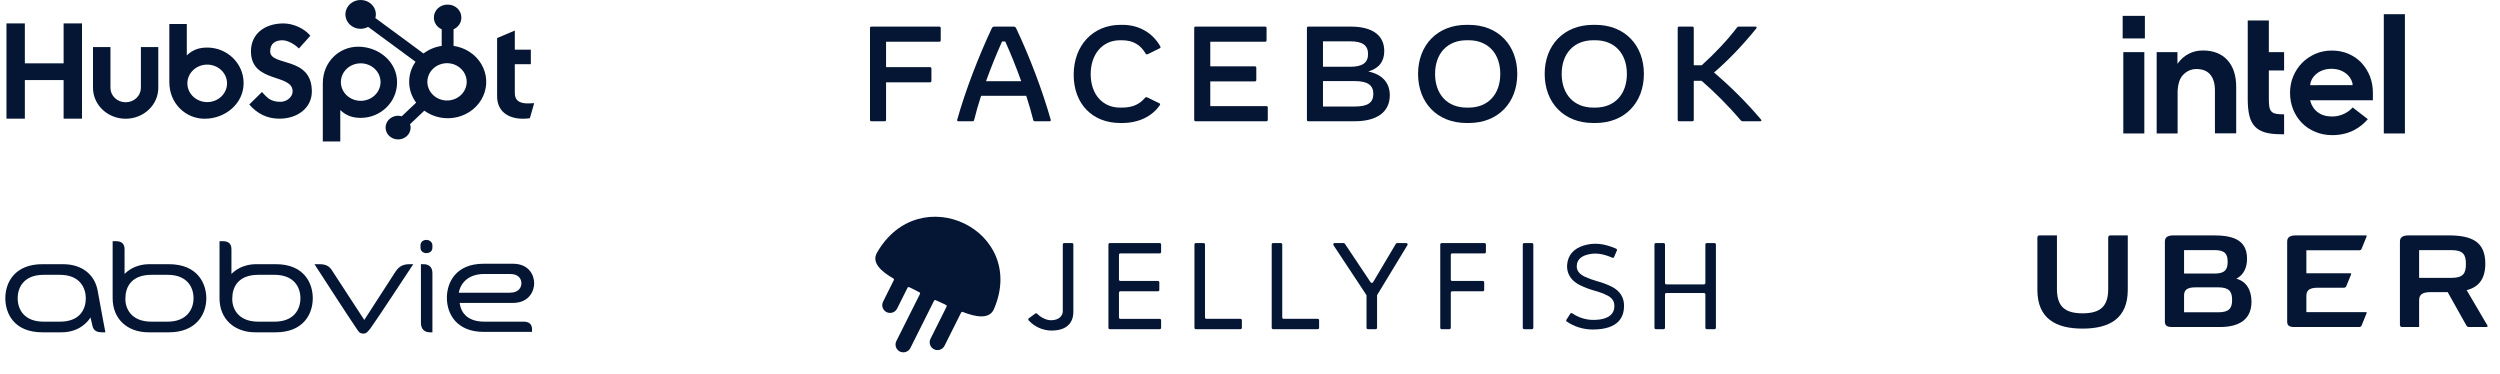
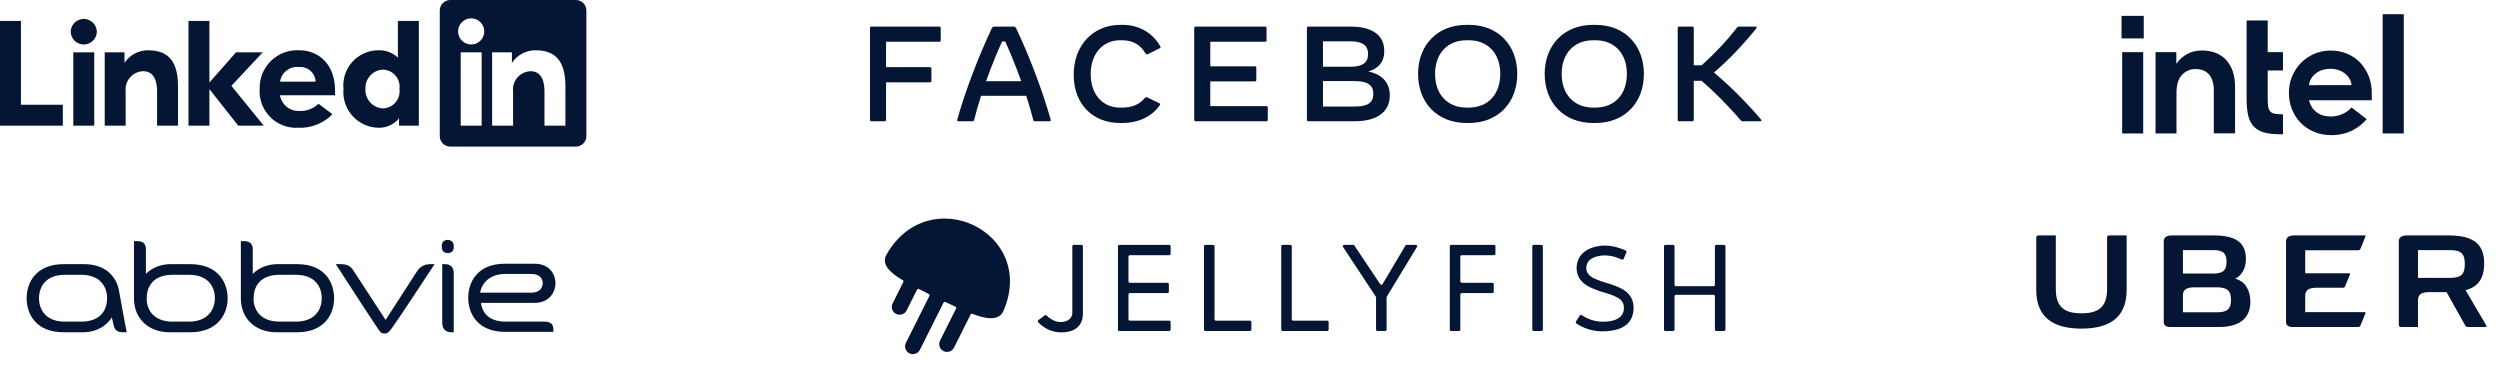
<svg xmlns="http://www.w3.org/2000/svg" fill="none" height="70" viewBox="0 0 469 70" width="469">
  <g fill="#041633">
    <g clip-rule="evenodd" fill-rule="evenodd">
      <path d="m176.481 5.243v2.334c0 .152-.102.254-.254.254h-10.002v4.769h8.256c.151 0 .253.102.253.254v2.334c0 .152-.102.254-.253.254h-8.256v7.053c0 .152-.101.254-.253.254h-2.507c-.152 0-.253-.101-.253-.254v-17.251c0-.152.101-.254.253-.254h12.762c.152 0 .254.102.254.254z" />
      <path d="m191.585 15.238c-.924-2.562-1.949-5.125-3.001-7.459h-.594c-1.051 2.334-2.09 4.896-3.014 7.459zm5.305 7.509h-2.76c-.152 0-.253-.076-.291-.228-.367-1.459-.81-2.993-1.317-4.541h-8.47c-.506 1.548-.95 3.082-1.304 4.541-.038.152-.14.228-.291.228h-2.659c-.178 0-.279-.101-.228-.279 1.595-5.657 4.026-11.898 6.482-17.149.114-.241.254-.33.494-.33h3.596c.24 0 .38.088.494.33 2.481 5.238 4.874 11.492 6.482 17.149.051.177-.051.279-.228.279z" />
      <path d="m201.422 14.021c0-5.505 3.621-9.361 8.787-9.361h.38c3.241 0 5.748 1.649 7.077 4.034.089.152.064.279-.088.355l-2.229 1.103c-.151.076-.342.076-.443-.114-.936-1.624-2.342-2.486-4.418-2.486h-.38c-3.254 0-5.495 2.588-5.495 6.342 0 3.767 2.203 6.291 5.495 6.291h.38c2.127 0 3.368-.723 4.317-1.827.127-.14.266-.165.418-.089l2.291 1.116c.089.051.127.114.127.177 0 .064-.025.115-.076.19-1.405 2.055-3.937 3.323-7.027 3.323h-.38c-5.254 0-8.736-3.615-8.736-9.056" />
-       <path d="m237.835 20.16v2.334c0 .152-.101.254-.253.254h-13.294c-.152 0-.254-.101-.254-.254v-17.251c0-.152.102-.254.254-.254h13.066c.152 0 .253.102.253.254v2.334c0 .152-.101.254-.253.254h-10.306v4.617h8.381c.152 0 .254.102.254.254v2.309c0 .152-.102.254-.254.254h-8.381v4.642h10.534c.152 0 .253.101.253.254" />
-       <path d="m257.636 17.61c0-1.649-1.088-2.397-3.481-2.397h-5.964v4.769h5.964c2.431 0 3.481-.71 3.481-2.372zm-4.33-9.856h-5.115v4.769h5.115c2.292 0 3.343-.748 3.343-2.385 0-1.636-1.051-2.385-3.343-2.385zm7.42 10.122c0 3.108-2.38 4.871-6.584 4.871h-8.711c-.152 0-.253-.102-.253-.254v-17.251c0-.152.101-.254.253-.254h7.939c4.089 0 6.318 1.624 6.318 4.592 0 1.953-.988 3.234-2.988 3.831 2.81.596 4.026 2.283 4.026 4.465" />
+       <path d="m237.835 20.16v2.334c0 .152-.101.254-.253.254h-13.294c-.152 0-.254-.101-.254-.254v-17.251c0-.152.102-.254.254-.254h13.066c.152 0 .253.102.253.254v2.334c0 .152-.101.254-.253.254h-10.306v4.617h8.381c.152 0 .254.102.254.254v2.309c0 .152-.102.254-.254.254h-8.381v4.642h10.534c.152 0 .253.101.253.254z" />
+       <path d="m257.636 17.61c0-1.649-1.088-2.397-3.481-2.397h-5.964v4.769h5.964c2.431 0 3.481-.71 3.481-2.372zm-4.33-9.856h-5.115v4.769h5.115c2.292 0 3.343-.748 3.343-2.385 0-1.636-1.051-2.385-3.343-2.385zm7.42 10.122c0 3.108-2.38 4.871-6.584 4.871h-8.711c-.152 0-.253-.102-.253-.254v-17.251c0-.152.101-.254.253-.254h7.939c4.089 0 6.318 1.624 6.318 4.592 0 1.953-.988 3.234-2.988 3.831 2.81.596 4.026 2.283 4.026 4.465z" />
      <path d="m275.526 20.185c3.634 0 5.925-2.499 5.925-6.317 0-3.818-2.291-6.317-5.925-6.317h-.38c-3.634 0-5.925 2.499-5.925 6.317 0 3.818 2.291 6.317 5.925 6.317zm-9.496-6.317c0-5.353 3.545-9.209 9.116-9.209h.38c5.571 0 9.116 3.856 9.116 9.209 0 5.353-3.545 9.209-9.116 9.209h-.38c-5.571 0-9.116-3.856-9.116-9.209z" />
      <path d="m299.278 20.185c3.633 0 5.925-2.499 5.925-6.317 0-3.818-2.292-6.317-5.925-6.317h-.38c-3.634 0-5.926 2.499-5.926 6.317 0 3.818 2.292 6.317 5.926 6.317zm-9.496-6.317c0-5.353 3.545-9.209 9.116-9.209h.38c5.571 0 9.116 3.856 9.116 9.209 0 5.353-3.545 9.209-9.116 9.209h-.38c-5.571 0-9.116-3.856-9.116-9.209z" />
      <path d="m330.233 22.747h-3.266c-.216 0-.304-.051-.444-.215-2.291-2.702-5.001-5.391-7.305-7.37h-1.468v7.332c0 .152-.102.254-.254.254h-2.507c-.151 0-.253-.101-.253-.254v-17.251c0-.152.102-.254.253-.254h2.507c.152 0 .254.102.254.254v7.002h1.493c2.47-2.232 4.749-4.643 6.609-7.065.127-.165.228-.19.38-.19h3.09c.152 0 .228.076.228.178 0 .051-.026.114-.089.19-2.722 3.361-5.419 6.114-7.913 8.245 3.139 2.664 6.115 5.631 8.825 8.828.139.165.063.317-.14.317" />
    </g>
-     <path d="m302.537 53.873c-.907-.47-1.864-.84-2.854-1.102-.832-.227-1.643-.522-2.424-.884-1.044-.512-1.522-1.202-1.457-2.078.073-.981.661-1.629 1.791-1.98 1.439-.448 2.925-.31 4.675.435l.209.087c.031.013.064.02.097.021.034 0.0.067-.006.098-.019.03-.013.058-.032.081-.055.024-.024.042-.052.053-.082l.523-1.224c.027-.062.028-.132.002-.195-.025-.063-.075-.113-.138-.14l-.209-.09c-2.168-.922-4.048-1.081-5.918-.497s-2.936 1.829-3.071 3.587c-.086 1.163.261 2.777 2.47 3.871.869.414 1.772.754 2.701 1.014.861.225 1.695.541 2.486.943.843.474 1.225 1.099 1.199 1.97.013.438-.108.87-.347 1.239-.24.37-.586.661-.996.836-.867.428-1.844.484-2.684.484-1.323-.021-2.61-.416-3.709-1.137l-.191-.113c-.056-.03-.123-.038-.185-.023-.063.015-.118.052-.154.105l-.724 1.143c-.032.05-.046.109-.039.168.007.059.035.113.079.154 1.429.976 3.127 1.501 4.868 1.506 5.118 0 5.852-2.59 5.902-4.309.047-1.593-.671-2.815-2.134-3.635z" />
-     <path d="m199.378 58.428c0 .645-.556 1.65-2.204 1.65-1.204 0-2.293-.881-2.611-1.222-.044-.046-.103-.074-.167-.08-.063-.006-.127.012-.178.049l-1.215.891c-.027.02-.05.046-.068.075-.017.029-.029.062-.033.095-.005.034-.003.068.006.101.009.033.025.063.046.09.536.597 1.193 1.077 1.929 1.411s1.535.514 2.346.528c3.75 0 4.132-2.393 4.132-3.494v-12.668c0-.068-.028-.133-.077-.181-.049-.048-.115-.075-.185-.075h-1.457c-.069 0-.136.027-.185.075-.048.048-.076.113-.076.181z" />
-     <path d="m208.2 61.753h9.363c.069 0 .136-.027.185-.075.049-.048.076-.113.076-.181v-1.427c0-.068-.027-.133-.076-.181s-.116-.075-.185-.075h-7.386c-.069 0-.135-.027-.184-.075-.049-.048-.077-.113-.077-.181v-4.657c0-.068.028-.133.077-.181.049-.048.115-.075.184-.075h7.052c.069 0 .135-.027.184-.075s.077-.113.077-.181v-1.424c0-.068-.028-.133-.077-.181-.049-.048-.115-.075-.184-.075h-7.052c-.069 0-.135-.027-.184-.075s-.077-.113-.077-.181v-4.657c0-.068.028-.133.077-.181.049-.048.115-.075.184-.075h7.386c.069 0 .136-.027.185-.075.049-.048.076-.113.076-.181v-1.427c0-.068-.027-.133-.076-.181-.049-.048-.116-.075-.185-.075h-9.363c-.069 0-.135.027-.184.075-.049.048-.077.113-.077.181v15.642c0 .068.028.133.077.181.049.048.115.075.184.075z" />
-     <path d="m225.795 45.598h-1.455c-.069 0-.135.027-.184.075-.049.048-.077.113-.077.181v15.642c0 .068.028.133.077.181.049.048.115.075.184.075h8.373c.069 0 .136-.027.185-.075.049-.048.076-.113.076-.181v-1.427c0-.068-.027-.133-.076-.181s-.116-.075-.185-.075h-6.396c-.069 0-.135-.027-.184-.075-.049-.048-.077-.113-.077-.181v-13.703c0-.068-.027-.133-.076-.181-.049-.048-.116-.075-.185-.075z" />
-     <path d="m240.289 45.598h-1.457c-.069 0-.136.027-.185.075-.049.048-.076.113-.076.181v15.642c0 .068.027.133.076.181.049.048.116.075.185.075h8.373c.069 0 .136-.027.185-.075.049-.048.076-.113.076-.181v-1.427c0-.068-.027-.133-.076-.181s-.116-.075-.185-.075h-6.396c-.069 0-.136-.027-.185-.075-.049-.048-.076-.113-.076-.181v-13.703c0-.068-.027-.132-.076-.18-.048-.048-.114-.075-.183-.076z" />
-     <path d="m257.132 52.961-4.842-7.247c-.024-.035-.056-.064-.094-.084s-.08-.031-.123-.031h-1.698c-.047 0-.093.013-.133.037-.041.024-.074.059-.096.1s-.032.087-.029.133c.002.046.018.091.044.129l6.153 9.312c.029.043.044.094.045.146v6.041c0 .068.027.133.076.181.049.048.116.075.185.075h1.454c.07 0 .136-.027.185-.075.049-.048.077-.113.077-.181v-6.053c-.001-.048.013-.095.039-.136l5.657-9.317c.024-.039.038-.083.039-.129.001-.046-.01-.091-.032-.131-.022-.04-.055-.073-.095-.097-.04-.023-.085-.036-.132-.036h-1.718c-.043 0-.086.011-.123.031-.038.02-.07.049-.094.084l-4.299 7.247c-.024.035-.056.063-.094.083-.038.02-.08.03-.123.03-.042 0-.085-.01-.122-.03-.038-.02-.07-.048-.094-.083z" />
-     <path d="m270.454 61.753h1.454c.069 0 .136-.027.185-.075.049-.048.076-.113.076-.181v-6.596c0-.068.028-.133.077-.181.049-.048.115-.075.185-.075h5.745c.069 0 .136-.027.185-.075s.076-.113.076-.181v-1.424c0-.068-.027-.133-.076-.181-.049-.048-.116-.075-.185-.075h-5.745c-.07 0-.136-.027-.185-.075s-.077-.113-.077-.181v-4.657c0-.068.028-.133.077-.181.049-.048.115-.075.185-.075h6.066c.07 0 .136-.027.185-.075.049-.048.076-.113.076-.181v-1.427c0-.068-.027-.133-.076-.181-.049-.048-.115-.075-.185-.075h-8.043c-.07 0-.136.027-.185.075-.049.048-.077.113-.077.181v15.642c0 .068.028.133.077.181.049.048.115.075.185.075z" />
-     <path d="m287.39 45.598h-1.455c-.144 0-.261.115-.261.256v15.642c0 .141.117.256.261.256h1.455c.144 0 .261-.115.261-.256v-15.642c0-.141-.117-.256-.261-.256z" />
-     <path d="m319.928 45.854v7.242c0 .068-.028.133-.076.181-.049.048-.116.075-.185.075h-7.052c-.069 0-.135-.027-.184-.075-.049-.048-.077-.113-.077-.181v-7.242c0-.068-.027-.133-.076-.181-.049-.048-.116-.075-.185-.075h-1.455c-.069 0-.135.027-.184.075-.049.048-.077.113-.077.181v15.642c0 .068.028.133.077.181.049.048.115.075.184.075h1.455c.069 0 .136-.027.185-.075.049-.048.076-.113.076-.181v-6.274c0-.068.028-.133.077-.181.049-.048.115-.075.184-.075h7.052c.069 0 .136.027.185.075.048.048.076.113.076.181v6.274c0 .068.028.133.077.181.048.048.115.075.184.075h1.455c.069 0 .136-.027.185-.075.048-.048.076-.113.076-.181v-15.642c0-.068-.028-.133-.076-.181-.049-.048-.116-.075-.185-.075h-1.455c-.069 0-.136.027-.184.075-.049.048-.077.113-.077.181z" />
-     <path d="m186.461 57.989c6.386-14.776-13.954-24.544-21.937-10.583-1.084 1.875.833 3.548 3.063 4.829.054.03.094.079.112.138.018.058.012.121-.015.175l-2.006 4.019c-.167.319-.211.686-.124 1.034.087.348.3.653.599.859.174.114.371.191.577.225s.418.024.62-.028.391-.147.553-.277.294-.292.387-.476l1.961-3.914c.136-.272.392-.079.919.174.473.228.833.43 1.306.666.057.029.1.079.12.139.02.06.016.125-.013.182l-4.413 8.807c-.167.319-.211.687-.124 1.035s.3.654.599.861c.174.114.37.191.576.224s.417.024.619-.028c.202-.052.391-.146.553-.276.162-.129.295-.291.388-.474l4.44-8.871c.028-.057.078-.1.138-.121.061-.021.128-.018.186.009.486.225.963.43 1.334.607.523.256.839.333.7.607l-3.006 6.007c-.166.32-.209.687-.121 1.035s.3.654.599.86c.174.114.371.19.577.224.206.034.417.024.619-.029.202-.053.391-.147.553-.276s.294-.291.387-.475l3.121-6.238c.028-.054.076-.097.134-.118.058-.021.122-.02.18.003 2.402.953 4.983 1.442 5.839-.535z" />
-     <path d="m11.934 4.394v7.484h-7.272v-7.484h-3.45v17.865h3.451v-7.241h7.27v7.241h3.452v-17.865zm14.497 12.091c0 .716-.301 1.403-.836 1.909-.535.506-1.262.791-2.019.791-.757 0-1.484-.284-2.019-.791-.535-.506-.836-1.193-.836-1.909v-7.652h-3.273v7.652c0 1.535.645 3.008 1.793 4.094s2.706 1.696 4.33 1.696c1.624 0 3.181-.61 4.33-1.696s1.793-2.558 1.793-4.094v-7.652h-3.261zm24.256-6.864c0-1.569 1.097-2.066 2.299-2.066.97 0 2.249.698 3.087 1.544l2.143-2.39c-1.07-1.369-3.241-2.314-5.018-2.314-3.552 0-6.12 1.967-6.12 5.227 0 6.049 7.819 4.129 7.819 7.515 0 1.044-1.072 1.966-2.299 1.966-1.936 0-2.564-.894-3.453-1.841l-2.38 2.339c1.522 1.766 3.4 2.663 5.648 2.663 3.374 0 6.088-1.99 6.088-5.102 0-6.715-7.82-4.628-7.82-7.54zm48.374 9.784c-1.934 0-2.484-.791-2.484-2.003v-5.364h3.007v-2.718h-3.007v-3.586l-3.319 1.408v10.927c0 2.795 2.04 4.203 4.836 4.203.439.007.878-.026 1.309-.099l.81-2.819c-.365.024-.784.048-1.151.048zm-60.169-10.484c-1.621 0-2.753.445-3.848 1.46v-5.88h-3.278v10.899c0 4.08 3.119 6.875 6.625 6.875 3.889 0 7.31-2.845 7.31-6.676 0-3.783-3.148-6.676-6.809-6.676zm-.021 10.234c-.489 0-.972-.091-1.424-.268s-.862-.436-1.207-.762c-.345-.327-.62-.715-.806-1.141-.187-.427-.283-.884-.283-1.346 0-.462.096-.919.283-1.346.187-.427.461-.815.806-1.141.345-.327.756-.586 1.207-.762.451-.177.935-.268 1.424-.268.987 0 1.933.371 2.631 1.03s1.09 1.554 1.09 2.487c0 .933-.392 1.828-1.09 2.487-.698.66-1.644 1.03-2.631 1.03zm35.623-3.719c0-3.838-3.414-6.676-7.31-6.676-3.505 0-6.625 2.795-6.625 6.875v10.906h3.278v-5.888c1.093 1.013 2.227 1.46 3.846 1.46 3.661 0 6.81-2.893 6.81-6.677zm-3.104-.039c0 .933-.392 1.828-1.09 2.487s-1.644 1.03-2.631 1.03-1.933-.371-2.631-1.03-1.09-1.554-1.09-2.487c0-.933.392-1.828 1.09-2.487.698-.66 1.644-1.03 2.631-1.03s1.933.371 2.631 1.03c.698.66 1.09 1.554 1.09 2.487" />
-     <path d="m85.087 8.611v-3.115c.435-.192.804-.498 1.063-.88.259-.383.398-.827.4-1.281v-.072c0-1.325-1.136-2.398-2.537-2.398h-.076c-.673 0-1.318.253-1.794.702-.476.45-.743 1.06-.743 1.696v.072c.002.454.141.899.4 1.281s.627.688 1.063.88v3.115c-1.251.181-2.429.672-3.416 1.422l-9.034-6.653c.064-.22.098-.446.102-.673.001-.535-.166-1.057-.479-1.502-.313-.445-.759-.792-1.281-.998-.522-.205-1.097-.26-1.651-.157-.555.103-1.064.36-1.465.737s-.673.858-.785 1.383c-.111.524-.055 1.068.16 1.562.215.494.581.917 1.051 1.214.47.298 1.022.457 1.587.457.495-.002.98-.127 1.407-.362l8.896 6.545c-.799 1.141-1.216 2.484-1.196 3.853.02 1.369.475 2.7 1.307 3.821l-2.706 2.559c-.219-.066-.447-.101-.676-.104-.464 0-.918.131-1.303.375-.386.244-.686.591-.864.996s-.224.852-.133 1.282.314.826.642 1.136c.328.31.746.521 1.201.607s.927.042 1.356-.126c.429-.168.795-.452 1.053-.817s.396-.793.396-1.232c-.003-.217-.04-.433-.11-.639l2.677-2.532c.873.635 1.888 1.073 2.967 1.28s2.195.178 3.261-.086 2.054-.754 2.888-1.434 1.493-1.532 1.925-2.49c.432-.958.627-1.997.569-3.037-.058-1.04-.367-2.054-.903-2.964-.536-.91-1.286-1.691-2.191-2.285-.905-.594-1.942-.984-3.031-1.14zm-1.109 10.243c-.495.013-.987-.068-1.448-.238s-.881-.426-1.236-.752-.637-.717-.829-1.147c-.193-.431-.292-.894-.292-1.362s.099-.931.292-1.362c.193-.431.474-.821.829-1.147s.775-.582 1.236-.752.953-.251 1.448-.238c.959.032 1.867.414 2.534 1.067.667.652 1.039 1.524 1.04 2.431 0.0.907-.371 1.779-1.037 2.432s-1.574 1.036-2.533 1.069" />
-     <path d="m99.813 61.781c0-1.038-.639-1.438-1.598-1.438-.559 0-7.349 0-7.349 0-3.595 0-4.473-2.157-4.633-3.515h9.985c3.035 0 3.994-2.237 3.994-3.675 0-1.518-.959-3.675-3.994-3.675-2.716 0-5.512 0-5.512 0-5.192 0-6.87 3.515-6.87 6.391 0 3.115 1.917 6.39 6.87 6.39h9.106c0 .08 0-.399 0-.479zm-8.947-10.384h4.793c1.757 0 2.157 1.038 2.157 1.757 0 .639-.399 1.757-2.157 1.757-1.198 0-9.586 0-9.586 0 .16-1.118 1.198-3.515 4.793-3.515zm-21.328 10.145c-.559.719-.799 1.038-1.358 1.038-.719 0-.879-.32-1.358-1.038-1.118-1.598-7.828-11.982-7.828-11.982h.959c1.598 0 2.077.719 2.556 1.518.399.639 5.831 8.947 5.831 8.947s5.112-7.908 5.831-9.027c.479-.719 1.118-1.438 2.636-1.438h.719s-7.03 10.704-7.988 11.982zm-50.405.799c-1.198 0-1.677-.479-1.837-1.438l-.32-1.358c-.32.559-1.917 2.796-5.432 2.796 0 0-1.757 0-3.595 0-5.432 0-6.95-3.675-6.95-6.391 0-3.035 1.837-6.39 6.95-6.39h3.834c3.914 0 6.071 2.237 6.55 5.032.399 2.317 1.438 7.748 1.438 7.748s-.24 0-.639 0zm-7.908-10.784c-1.278 0-1.598 0-3.035 0-3.675 0-4.873 2.317-4.873 4.393s1.198 4.394 4.873 4.394h3.035c3.834 0 4.873-2.396 4.873-4.394 0-1.757-.959-4.393-4.873-4.393zm68.778-4.074c.559 0 1.118-.32 1.118-1.038 0-.16 0-.32 0-.399 0-.639-.559-1.038-1.118-1.038-.559 0-1.118.32-1.118 1.038v.399c0 .719.559 1.038 1.118 1.038zm-1.038 2.077h.479c1.038 0 1.677.559 1.677 1.677v11.103s-.24 0-.479 0c-1.038 0-1.677-.639-1.677-1.757 0-.08 0-11.024 0-11.024zm-55.597 1.837c.479-.479 1.917-1.837 4.713-1.837h3.595c5.432 0 7.03 3.675 7.03 6.39 0 3.035-1.917 6.391-7.03 6.391-1.038 0-2.157 0-3.834 0-3.914 0-6.71-2.476-6.71-6.391 0-1.278 0-10.704 0-10.704h.639c1.118 0 1.598.559 1.598 1.518zm5.032 8.947h3.035c3.595 0 4.873-2.317 4.873-4.394s-1.198-4.393-4.873-4.393c-1.518 0-1.997 0-3.035 0-3.834 0-4.873 2.396-4.873 4.393-.08 1.757.959 4.394 4.873 4.394zm15.018-8.947c.479-.479 1.917-1.837 4.713-1.837h3.595c5.432 0 6.95 3.675 6.95 6.39 0 3.035-1.837 6.391-6.95 6.391-1.038 0-2.157 0-3.834 0-3.914 0-6.71-2.476-6.71-6.391 0-1.278 0-10.704 0-10.704h.639c1.118 0 1.598.559 1.598 1.518zm5.032 8.947h3.035c3.675 0 4.873-2.317 4.873-4.394s-1.198-4.393-4.873-4.393c-1.518 0-1.917 0-3.035 0-3.834 0-4.873 2.396-4.873 4.393-.08 1.757.959 4.394 4.873 4.394z" />
-     <path clip-rule="evenodd" d="m395.498 44.58v9.642c0 3.22-1.437 4.557-4.807 4.557s-4.807-1.337-4.807-4.557v-10.064h-3.246c-.284 0-.426.141-.426.422v9.8c0 5.384 3.459 7.267 8.479 7.267s8.479-1.883 8.479-7.267v-10.222h-3.246c-.284 0-.426.141-.426.422z" fill-rule="evenodd" />
-     <path clip-rule="evenodd" d="m442.555 46.956c.266 0 .39-.088.479-.282l.94-2.305c.053-.14 0-.211-.142-.211h-13.073c-1.224 0-1.685.369-1.685 1.196v14.973c0 .704.354 1.021 1.295 1.021h12.186c.266 0 .39-.088.479-.281l.94-2.305c.053-.141 0-.211-.142-.211h-11.157v-3.044c0-1.056.585-1.531 2.164-1.531h4.843c.266 0 .389-.087.478-.281l.905-2.217c.053-.141 0-.211-.142-.211h-8.248v-4.311z" fill-rule="evenodd" />
-     <path clip-rule="evenodd" d="m416.135 58.585h-6.405v-3.15c0-1.056.585-1.53 2.164-1.53h4.241c2.04 0 2.608.774 2.608 2.358 0 1.583-.568 2.322-2.608 2.322zm-6.405-11.665h5.731c1.916 0 2.448.716 2.448 2.199 0 1.484-.532 2.2-2.448 2.2h-5.731zm9.811 5.366c1.419-.739 2.004-2.129 2.004-3.765 0-3.8-3.122-4.364-6.35-4.364h-7.379c-1.224 0-1.685.369-1.685 1.196v14.973c0 .704.355 1.021 1.295 1.021h9.082c3.423 0 5.871-1.319 5.871-4.75 0-2.059-.887-3.8-2.838-4.311z" fill-rule="evenodd" />
-     <path clip-rule="evenodd" d="m459.858 52.128h-6.031v-5.207h6.031c2.252 0 2.749.862 2.749 2.604 0 1.759-.497 2.604-2.749 2.604zm6.776 8.92-3.885-6.615c1.934-.492 3.495-1.759 3.495-4.979 0-4.17-2.608-5.296-6.918-5.296h-7.415c-1.224 0-1.685.369-1.685 1.196v15.571c0 .281.142.422.426.422h3.175v-5.014c0-1.056.585-1.531 2.164-1.531h3.193l3.512 6.264c.106.176.213.281.479.281h3.299c.231 0 .231-.194.16-.299z" fill-rule="evenodd" />
-     <path d="m402.38 2.976h-4.168v4.234h4.168z" />
-     <path d="m402.276 25.035v-15.249h-3.945v15.249zm26.222.151v-3.737c-.578 0-1.068-.03-1.424-.09-.415-.06-.726-.211-.934-.422-.208-.211-.341-.512-.415-.904-.06-.377-.089-.874-.089-1.477v-5.334h2.862v-3.436h-2.862v-5.952h-3.96v14.752c0 1.251.104 2.305.311 3.149.208.829.564 1.507 1.053 2.019.49.512 1.142.874 1.928 1.1.801.226 1.81.332 3.011.332zm22.663-.151v-22.376h-3.96v22.376zm-33.297-13.757c-1.098-1.205-2.64-1.808-4.598-1.808-.949 0-1.809.196-2.595.588-.772.392-1.439.934-1.958 1.627l-.223.286v-.256-1.929h-3.9v15.249h3.93v-8.122.557c0-.09 0-.181 0-.271.045-1.431.386-2.486 1.038-3.164.697-.723 1.543-1.085 2.507-1.085 1.142 0 2.017.362 2.595 1.055.564.693.861 1.673.861 2.923v.03 8.061h3.989v-8.649c.015-2.17-.548-3.888-1.646-5.093zm27.29 6.103c0-1.1-.193-2.125-.563-3.089-.386-.949-.92-1.793-1.587-2.516-.683-.723-1.498-1.281-2.448-1.688-.949-.407-2.002-.603-3.144-.603-1.083 0-2.106.211-3.055.618-.949.422-1.78.98-2.477 1.688-.697.708-1.261 1.552-1.661 2.516-.416.964-.608 2.004-.608 3.104 0 1.1.192 2.14.578 3.104.386.964.935 1.808 1.617 2.516s1.527 1.281 2.506 1.688c.979.422 2.062.633 3.219.633 3.352 0 5.428-1.552 6.674-2.999l-2.848-2.2c-.593.723-2.017 1.703-3.797 1.703-1.112 0-2.031-.256-2.729-.783-.697-.512-1.171-1.236-1.423-2.125l-.045-.136h11.791zm-11.761-1.401c0-1.115 1.26-3.059 3.975-3.074 2.714 0 3.989 1.944 3.989 3.059z" />
+     <path d="m304.325 54.213c-.907-.47-1.864-.84-2.854-1.101-.832-.227-1.643-.522-2.424-.884-1.044-.512-1.522-1.202-1.457-2.078.073-.981.661-1.629 1.791-1.98 1.439-.448 2.925-.31 4.675.435l.209.087c.031.013.064.02.097.021.034 0.0.067-.006.098-.019.03-.013.058-.031.081-.055.024-.024.042-.052.053-.082l.523-1.225c.027-.062.028-.132.002-.195-.025-.063-.075-.113-.138-.14l-.209-.09c-2.168-.922-4.048-1.081-5.918-.497s-2.936 1.829-3.071 3.587c-.087 1.163.261 2.777 2.47 3.871.869.414 1.772.754 2.701 1.014.861.225 1.694.541 2.486.943.843.474 1.225 1.099 1.199 1.97.013.438-.108.869-.347 1.239-.24.37-.586.661-.996.836-.867.428-1.844.484-2.684.484-1.323-.021-2.61-.416-3.709-1.137l-.191-.113c-.057-.03-.123-.038-.185-.023-.063.015-.118.052-.154.105l-.724 1.143c-.032.05-.046.109-.039.168.007.059.035.114.079.154 1.428.976 3.127 1.501 4.868 1.506 5.118 0 5.852-2.59 5.902-4.309.047-1.593-.671-2.815-2.134-3.635z" />
+     <path d="m201.166 58.768c0 .646-.556 1.65-2.204 1.65-1.204 0-2.293-.881-2.611-1.222-.044-.045-.103-.074-.167-.079-.063-.006-.127.012-.178.049l-1.215.891c-.027.02-.05.046-.068.075-.017.029-.029.062-.033.095-.005.034-.003.068.006.101.009.033.025.064.046.09.536.597 1.193 1.077 1.929 1.411.736.334 1.535.514 2.346.528 3.75 0 4.132-2.393 4.132-3.494v-12.668c0-.068-.028-.133-.077-.181-.049-.048-.115-.075-.185-.075h-1.457c-.069 0-.136.027-.185.075-.049.048-.076.113-.076.181z" />
+     <path d="m209.988 62.093h9.363c.069 0 .136-.027.185-.075.049-.048.076-.113.076-.181v-1.427c0-.068-.027-.133-.076-.181-.049-.048-.116-.075-.185-.075h-7.386c-.069 0-.135-.027-.184-.075-.049-.048-.077-.113-.077-.181v-4.657c0-.068.028-.133.077-.181.049-.048.115-.075.184-.075h7.052c.069 0 .135-.027.184-.075.049-.048.077-.113.077-.181v-1.424c0-.068-.028-.133-.077-.181-.049-.048-.115-.075-.184-.075h-7.052c-.069 0-.135-.027-.184-.075-.049-.048-.077-.113-.077-.181v-4.657c0-.068.028-.133.077-.181s.115-.075.184-.075h7.386c.069 0 .136-.027.185-.075.049-.048.076-.113.076-.181v-1.427c0-.068-.027-.133-.076-.181-.049-.048-.116-.075-.185-.075h-9.363c-.069 0-.135.027-.184.075-.049.048-.077.113-.077.181v15.642c0 .068.028.133.077.181.049.048.115.075.184.075z" />
+     <path d="m227.583 45.939h-1.455c-.069 0-.135.027-.184.075-.049.048-.077.113-.077.181v15.642c0 .068.028.133.077.181.049.048.115.075.184.075h8.373c.069 0 .136-.027.185-.075.049-.048.076-.113.076-.181v-1.427c0-.068-.027-.133-.076-.181-.049-.048-.116-.075-.185-.075h-6.396c-.069 0-.136-.027-.184-.075-.049-.048-.077-.113-.077-.181v-13.703c0-.068-.027-.133-.076-.181-.049-.048-.116-.075-.185-.075z" />
+     <path d="m242.077 45.939h-1.457c-.069 0-.136.027-.185.075-.049.048-.076.113-.076.181v15.642c0 .068.027.133.076.181.049.048.116.075.185.075h8.373c.069 0 .136-.027.185-.075.049-.048.076-.113.076-.181v-1.427c0-.068-.027-.133-.076-.181-.049-.048-.116-.075-.185-.075h-6.396c-.069 0-.136-.027-.185-.075-.049-.048-.076-.113-.076-.181v-13.703c0-.068-.027-.132-.076-.18-.048-.048-.114-.075-.183-.076z" />
+     <path d="m258.92 53.301-4.842-7.247c-.024-.035-.056-.064-.094-.084s-.08-.031-.123-.031h-1.698c-.047 0-.093.013-.133.037-.041.024-.074.059-.096.1s-.032.087-.029.133c.002.046.018.091.044.129l6.153 9.312c.029.043.044.094.045.146v6.041c0 .068.027.133.076.181.049.048.115.075.185.075h1.454c.07 0 .136-.027.185-.075.049-.048.077-.113.077-.181v-6.053c-.001-.048.013-.095.039-.136l5.657-9.317c.024-.039.038-.083.039-.129.001-.045-.01-.091-.032-.131s-.055-.073-.095-.097c-.04-.023-.085-.036-.132-.036h-1.718c-.043 0-.086.011-.123.031-.038.02-.07.049-.094.084l-4.299 7.247c-.024.035-.056.064-.094.083-.038.02-.08.03-.123.03-.042 0-.085-.01-.122-.03-.038-.02-.07-.048-.094-.083z" />
+     <path d="m272.242 62.093h1.454c.069 0 .136-.027.185-.075.049-.048.076-.113.076-.181v-6.596c0-.068.028-.133.077-.181.049-.048.115-.075.185-.075h5.745c.069 0 .136-.027.185-.075.049-.048.076-.113.076-.181v-1.424c0-.068-.027-.133-.076-.181-.049-.048-.116-.075-.185-.075h-5.745c-.07 0-.136-.027-.185-.075-.049-.048-.077-.113-.077-.181v-4.657c0-.068.028-.133.077-.181s.115-.075.185-.075h6.066c.07 0 .136-.027.185-.075.049-.048.076-.113.076-.181v-1.427c0-.068-.027-.133-.076-.181-.049-.048-.115-.075-.185-.075h-8.043c-.07 0-.136.027-.185.075-.049.048-.077.113-.077.181v15.642c0 .068.028.133.077.181.049.048.115.075.185.075z" />
+     <path d="m289.178 45.939h-1.455c-.144 0-.261.115-.261.256v15.642c0 .141.117.256.261.256h1.455c.144 0 .261-.115.261-.256v-15.642c0-.141-.117-.256-.261-.256z" />
+     <path d="m321.716 46.195v7.242c0 .068-.028.133-.077.181-.048.048-.115.075-.184.075h-7.052c-.069 0-.135-.027-.184-.075-.049-.048-.077-.113-.077-.181v-7.242c0-.068-.027-.133-.076-.181-.049-.048-.116-.075-.185-.075h-1.455c-.069 0-.135.027-.184.075-.049.048-.077.113-.077.181v15.642c0 .068.028.133.077.181.049.048.115.075.184.075h1.455c.069 0 .136-.027.185-.075.049-.048.076-.113.076-.181v-6.274c0-.068.028-.133.077-.181.049-.048.115-.075.184-.075h7.052c.069 0 .136.027.184.075.049.048.077.113.077.181v6.274c0 .068.027.133.076.181.049.048.116.075.185.075h1.455c.069 0 .136-.027.184-.075.049-.048.077-.113.077-.181v-15.642c0-.068-.028-.133-.077-.181-.048-.048-.115-.075-.184-.075h-1.455c-.069 0-.136.027-.185.075-.049.048-.076.113-.076.181z" />
+     <path d="m188.249 58.33c6.386-14.776-13.954-24.544-21.937-10.583-1.084 1.875.833 3.548 3.063 4.829.054.03.094.079.112.137.018.058.012.121-.015.175l-2.006 4.019c-.167.319-.211.686-.124 1.034.087.348.3.653.599.859.174.114.371.191.577.225s.418.024.62-.028.39-.147.553-.277c.162-.13.294-.292.387-.476l1.961-3.914c.136-.272.392-.079.919.174.473.228.833.43 1.306.666.057.029.1.079.12.139s.016.125-.013.181l-4.413 8.807c-.167.319-.211.687-.124 1.035.087.348.3.654.599.861.174.114.37.191.576.224.206.034.417.024.619-.028.202-.052.391-.146.553-.276.162-.129.295-.291.388-.474l4.44-8.871c.028-.057.078-.1.138-.121.061-.021.127-.018.186.009.486.225.963.43 1.334.607.523.256.839.333.7.607l-3.006 6.007c-.166.32-.209.687-.121 1.035.088.348.3.654.599.861.174.114.371.19.577.224.206.034.417.024.619-.029.202-.052.391-.147.553-.276.162-.13.294-.291.387-.475l3.121-6.238c.028-.055.076-.097.134-.118s.122-.02.18.003c2.402.953 4.983 1.442 5.839-.535z" />
+     <path d="m103.813 61.775c0-1.038-.639-1.438-1.598-1.438-.559 0-7.349 0-7.349 0-3.595 0-4.473-2.157-4.633-3.515h9.985c3.035 0 3.994-2.237 3.994-3.675 0-1.518-.959-3.675-3.994-3.675-2.716 0-5.512 0-5.512 0-5.192 0-6.87 3.515-6.87 6.391 0 3.115 1.917 6.391 6.87 6.391h9.107c0 .08 0-.399 0-.479zm-8.947-10.384h4.793c1.757 0 2.157 1.038 2.157 1.757 0 .639-.4 1.757-2.157 1.757-1.198 0-9.586 0-9.586 0 .16-1.118 1.198-3.515 4.793-3.515zm-21.328 10.145c-.559.719-.799 1.038-1.358 1.038-.719 0-.879-.32-1.358-1.038-1.118-1.598-7.828-11.982-7.828-11.982h.959c1.598 0 2.077.719 2.556 1.518.399.639 5.831 8.947 5.831 8.947s5.112-7.908 5.831-9.027c.479-.719 1.118-1.438 2.636-1.438h.719s-7.03 10.704-7.988 11.982zm-50.405.799c-1.198 0-1.677-.479-1.837-1.438l-.32-1.358c-.32.559-1.917 2.796-5.432 2.796 0 0-1.757 0-3.595 0-5.432 0-6.95-3.675-6.95-6.39 0-3.035 1.837-6.391 6.95-6.391h3.834c3.914 0 6.071 2.237 6.55 5.032.399 2.317 1.438 7.748 1.438 7.748s-.24 0-.639 0zm-7.908-10.784c-1.278 0-1.598 0-3.035 0-3.675 0-4.873 2.317-4.873 4.394s1.198 4.393 4.873 4.393h3.035c3.834 0 4.873-2.396 4.873-4.393 0-1.757-.959-4.394-4.873-4.394zm68.778-4.074c.559 0 1.118-.32 1.118-1.038 0-.16 0-.32 0-.399 0-.639-.559-1.038-1.118-1.038-.559 0-1.118.32-1.118 1.038v.399c0 .719.559 1.038 1.118 1.038zm-1.038 2.077h.479c1.038 0 1.677.559 1.677 1.677v11.103s-.24 0-.479 0c-1.038 0-1.677-.639-1.677-1.757 0-.08 0-11.024 0-11.024zm-55.597 1.837c.479-.479 1.917-1.837 4.713-1.837h3.595c5.432 0 7.03 3.675 7.03 6.391 0 3.035-1.917 6.39-7.03 6.39-1.038 0-2.157 0-3.834 0-3.914 0-6.71-2.476-6.71-6.39 0-1.278 0-10.704 0-10.704h.639c1.118 0 1.598.559 1.598 1.518zm5.032 8.947h3.035c3.595 0 4.873-2.317 4.873-4.393s-1.198-4.394-4.873-4.394c-1.518 0-1.997 0-3.035 0-3.834 0-4.873 2.397-4.873 4.394-.08 1.757.959 4.393 4.873 4.393zm15.018-8.947c.479-.479 1.917-1.837 4.713-1.837h3.595c5.432 0 6.95 3.675 6.95 6.391 0 3.035-1.837 6.39-6.95 6.39-1.038 0-2.157 0-3.834 0-3.914 0-6.71-2.476-6.71-6.39 0-1.278 0-10.704 0-10.704h.639c1.118 0 1.598.559 1.598 1.518zm5.032 8.947h3.035c3.675 0 4.873-2.317 4.873-4.393s-1.198-4.394-4.873-4.394c-1.518 0-1.917 0-3.035 0-3.834 0-4.873 2.397-4.873 4.394-.08 1.757.959 4.393 4.873 4.393z" />
+     <path clip-rule="evenodd" d="m395.286 44.58v9.642c0 3.22-1.437 4.557-4.807 4.557s-4.807-1.337-4.807-4.557v-10.064h-3.246c-.284 0-.426.141-.426.422v9.8c0 5.384 3.459 7.267 8.479 7.267s8.479-1.883 8.479-7.267v-10.222h-3.246c-.284 0-.426.141-.426.422z" fill-rule="evenodd" />
+     <path clip-rule="evenodd" d="m442.343 46.956c.266 0 .39-.088.479-.282l.94-2.305c.053-.14 0-.211-.142-.211h-13.073c-1.224 0-1.685.369-1.685 1.196v14.973c0 .704.354 1.021 1.295 1.021h12.186c.266 0 .39-.088.479-.281l.94-2.305c.053-.141 0-.211-.142-.211h-11.157v-3.044c0-1.056.585-1.531 2.164-1.531h4.842c.266 0 .39-.087.479-.281l.905-2.217c.053-.141 0-.211-.142-.211h-8.248v-4.311z" fill-rule="evenodd" />
+     <path clip-rule="evenodd" d="m415.923 58.585h-6.405v-3.15c0-1.056.585-1.53 2.164-1.53h4.241c2.04 0 2.608.774 2.608 2.358 0 1.583-.568 2.322-2.608 2.322zm-6.405-11.665h5.731c1.916 0 2.448.716 2.448 2.199 0 1.484-.532 2.2-2.448 2.2h-5.731zm9.811 5.366c1.419-.739 2.004-2.129 2.004-3.765 0-3.8-3.122-4.364-6.35-4.364h-7.379c-1.224 0-1.685.369-1.685 1.196v14.973c0 .704.355 1.021 1.295 1.021h9.082c3.423 0 5.871-1.319 5.871-4.75 0-2.059-.887-3.8-2.838-4.311z" fill-rule="evenodd" />
+     <path clip-rule="evenodd" d="m459.646 52.128h-6.031v-5.207h6.031c2.252 0 2.749.862 2.749 2.604 0 1.759-.497 2.604-2.749 2.604zm6.776 8.92-3.885-6.615c1.934-.492 3.495-1.759 3.495-4.979 0-4.17-2.608-5.296-6.918-5.296h-7.415c-1.224 0-1.685.369-1.685 1.196v15.571c0 .281.142.422.426.422h3.175v-5.014c0-1.056.585-1.531 2.164-1.531h3.193l3.512 6.264c.106.176.213.281.479.281h3.299c.231 0 .231-.194.16-.299z" fill-rule="evenodd" />
+     <path d="m402.168 2.976h-4.168v4.234h4.168z" />
+     <path d="m402.064 25.035v-15.249h-3.945v15.249zm26.222.151v-3.737c-.578 0-1.068-.03-1.424-.09-.415-.06-.726-.211-.934-.422-.208-.211-.341-.512-.415-.904-.06-.377-.089-.874-.089-1.477v-5.334h2.862v-3.436h-2.862v-5.952h-3.96v14.752c0 1.251.104 2.305.311 3.149.208.829.564 1.507 1.053 2.019.49.512 1.142.874 1.928 1.1.801.226 1.81.332 3.011.332zm22.663-.151v-22.376h-3.96v22.376zm-33.297-13.757c-1.098-1.205-2.64-1.808-4.598-1.808-.949 0-1.809.196-2.595.588-.772.392-1.439.934-1.958 1.627l-.223.286v-.256-1.929h-3.9v15.249h3.93v-8.122.557c0-.09 0-.181 0-.271.045-1.431.386-2.486 1.038-3.164.697-.723 1.543-1.085 2.507-1.085 1.142 0 2.017.362 2.595 1.055.564.693.861 1.673.861 2.923v.03 8.061h3.989v-8.649c.015-2.17-.548-3.888-1.646-5.093zm27.29 6.103c0-1.1-.193-2.125-.563-3.089-.386-.949-.92-1.793-1.587-2.516-.683-.723-1.498-1.281-2.448-1.688-.949-.407-2.002-.603-3.144-.603-1.083 0-2.106.211-3.055.618-.949.422-1.78.98-2.477 1.688-.697.708-1.261 1.552-1.661 2.516-.416.964-.608 2.004-.608 3.104 0 1.1.192 2.14.578 3.104.386.964.934 1.808 1.617 2.516.682.708 1.527 1.281 2.506 1.688.979.422 2.062.633 3.219.633 3.352 0 5.428-1.552 6.674-2.999l-2.848-2.2c-.593.723-2.017 1.703-3.797 1.703-1.112 0-2.032-.256-2.729-.783-.697-.512-1.171-1.236-1.423-2.125l-.045-.136h11.791zm-11.761-1.401c0-1.115 1.26-3.059 3.975-3.074 2.714 0 3.989 1.944 3.989 3.059z" />
+     <path d="m43.411 16.107 6.07 7.464h-4.793l-5.402-6.855v6.855h-3.929v-19.643h3.929v11.55l4.989-5.657h5.009zm-15.714-6.678c-.86.013-1.704.234-2.46.645-.756.41-1.401.998-1.881 1.712v-1.964h-3.712v13.75h3.928v-6.423c-.052-.466-.007-.938.132-1.386.139-.448.368-.863.674-1.218.306-.356.682-.644 1.104-.849s.882-.319 1.351-.338c2.279 0 2.632 2.239 2.632 3.791v6.423h3.929v-7.287c0-4.321-1.434-6.855-5.618-6.855zm35.161 7.582c.015.288.015.576 0 .864h-10.312v.138c.167.819.621 1.552 1.28 2.067.659.515 1.479.778 2.315.742.663.029 1.324-.076 1.945-.309.621-.233 1.189-.589 1.669-1.046l2.612 1.964c-.828.845-1.824 1.507-2.924 1.944s-2.278.638-3.461.59c-.979.062-1.96-.087-2.876-.437-.916-.35-1.747-.892-2.436-1.59-.689-.698-1.22-1.536-1.557-2.457-.337-.921-.473-1.904-.398-2.882-.02-.966.159-1.925.526-2.818.367-.893.914-1.701 1.607-2.374.693-.673 1.517-1.195 2.421-1.536.904-.34 1.868-.491 2.832-.442 3.693 0 6.757 2.612 6.757 7.582zm-3.654-1.689c-.014-.389-.108-.771-.275-1.123-.167-.352-.404-.666-.696-.923s-.634-.452-1.004-.573c-.37-.121-.761-.166-1.149-.131-1.727-.187-3.292 1.03-3.536 2.75zm-55.275-11.393h-3.929v19.643h11.786v-3.928h-7.857zm70.714 0h3.929v19.643h-3.712v-1.375c-.471.581-1.072 1.043-1.754 1.35-.682.307-1.427.45-2.174.418-.913-.023-1.812-.233-2.64-.617-.829-.384-1.571-.932-2.18-1.613-.609-.681-1.072-1.479-1.361-2.345-.289-.866-.398-1.783-.32-2.693-.093-.911.005-1.832.288-2.703.282-.871.743-1.675 1.353-2.358s1.355-1.233 2.188-1.613c.834-.38 1.737-.582 2.653-.594.682-.03 1.364.076 2.004.312.641.236 1.228.597 1.728 1.063zm.295 12.768c.062-.454.026-.915-.106-1.354-.132-.438-.356-.843-.657-1.188s-.673-.62-1.091-.809c-.417-.188-.87-.285-1.328-.284-1.879.136-3.303 1.752-3.202 3.634-.101 1.881 1.323 3.498 3.202 3.634.458.001.91-.095 1.328-.284.417-.188.789-.464 1.091-.809s.526-.75.657-1.188c.132-.439.168-.9.106-1.354zm-59.223-13.161c-.632.009-1.236.257-1.692.695-.456.438-.729 1.032-.763 1.663 0 1.356 1.099 2.455 2.455 2.455s2.455-1.1 2.455-2.455c-.035-.631-.307-1.225-.763-1.662s-1.06-.686-1.692-.695zm-1.964 20.036h3.929v-13.75h-3.929zm96.25-21.607v23.571c0 .521-.207 1.021-.575 1.389-.369.368-.868.575-1.389.575h-23.572c-.521 0-1.021-.207-1.389-.575-.368-.368-.575-.868-.575-1.389v-23.571c0-.521.207-1.021.575-1.389.368-.368.868-.575 1.389-.575h23.572c.521 0 1.02.207 1.389.575.368.368.575.868.575 1.389zm-19.643 7.857h-3.929v13.75h3.929zm.491-3.928c0-1.356-1.099-2.455-2.455-2.455-1.356 0-2.455 1.099-2.455 2.455 0 1.356 1.099 2.455 2.455 2.455 1.356 0 2.455-1.099 2.455-2.455zm15.223 10.391c0-4.321-1.433-6.855-5.617-6.855-.874 0-1.734.215-2.505.626-.771.411-1.429 1.006-1.915 1.731v-1.964h-3.712v13.75h3.929v-6.423c-.052-.466-.007-.938.132-1.386.139-.448.368-.863.674-1.218.306-.356.682-.644 1.104-.849.422-.204.882-.319 1.351-.338 2.278 0 2.632 2.239 2.632 3.791v6.423h3.928z" />
  </g>
</svg>
